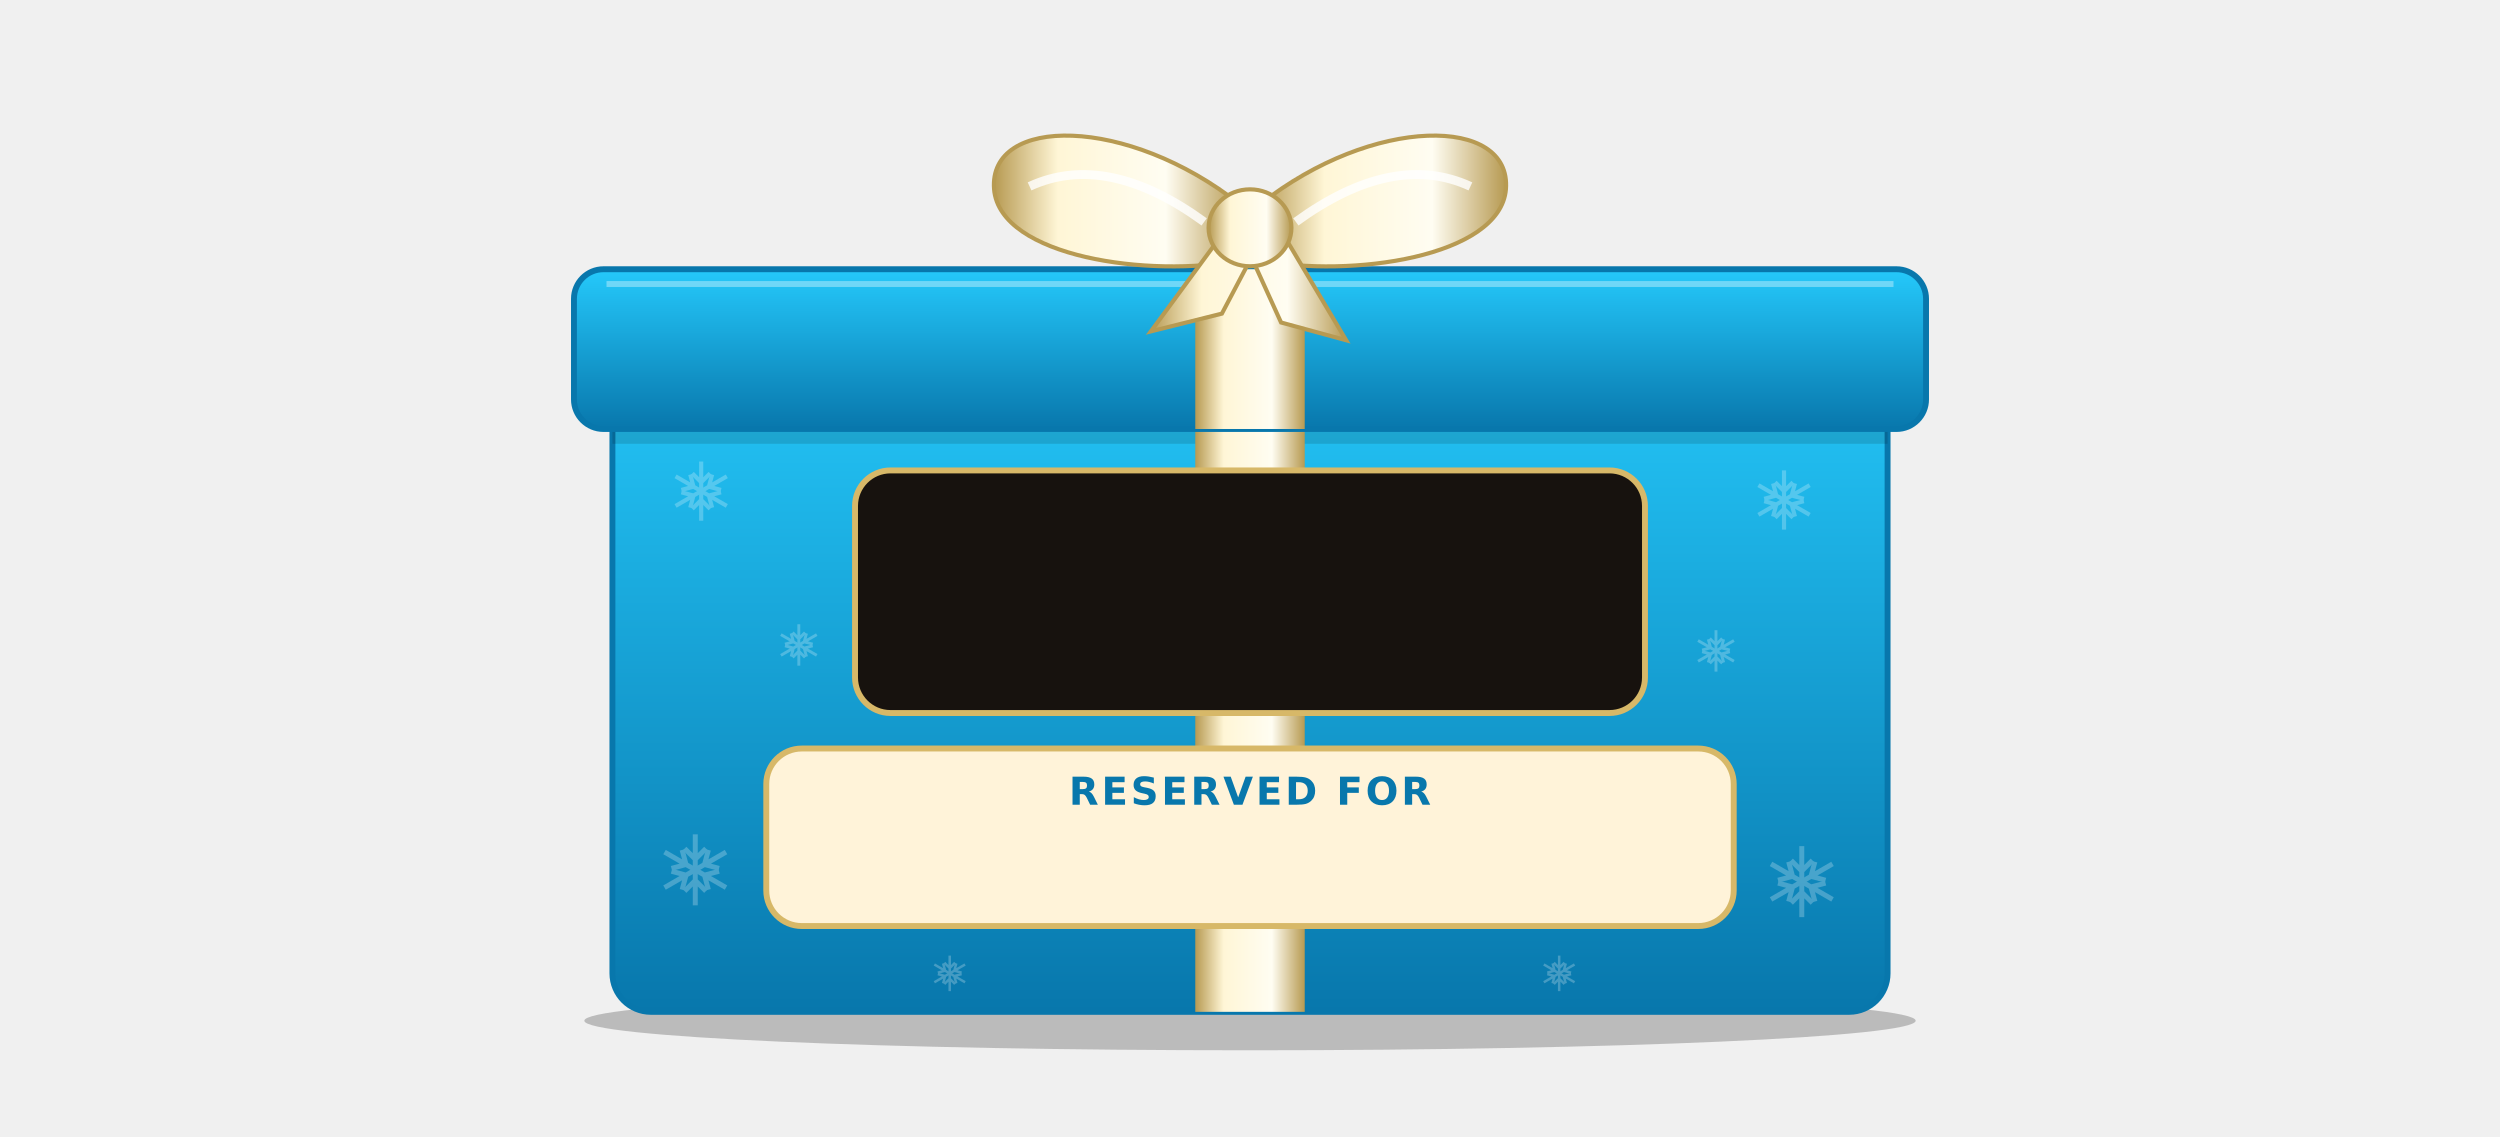
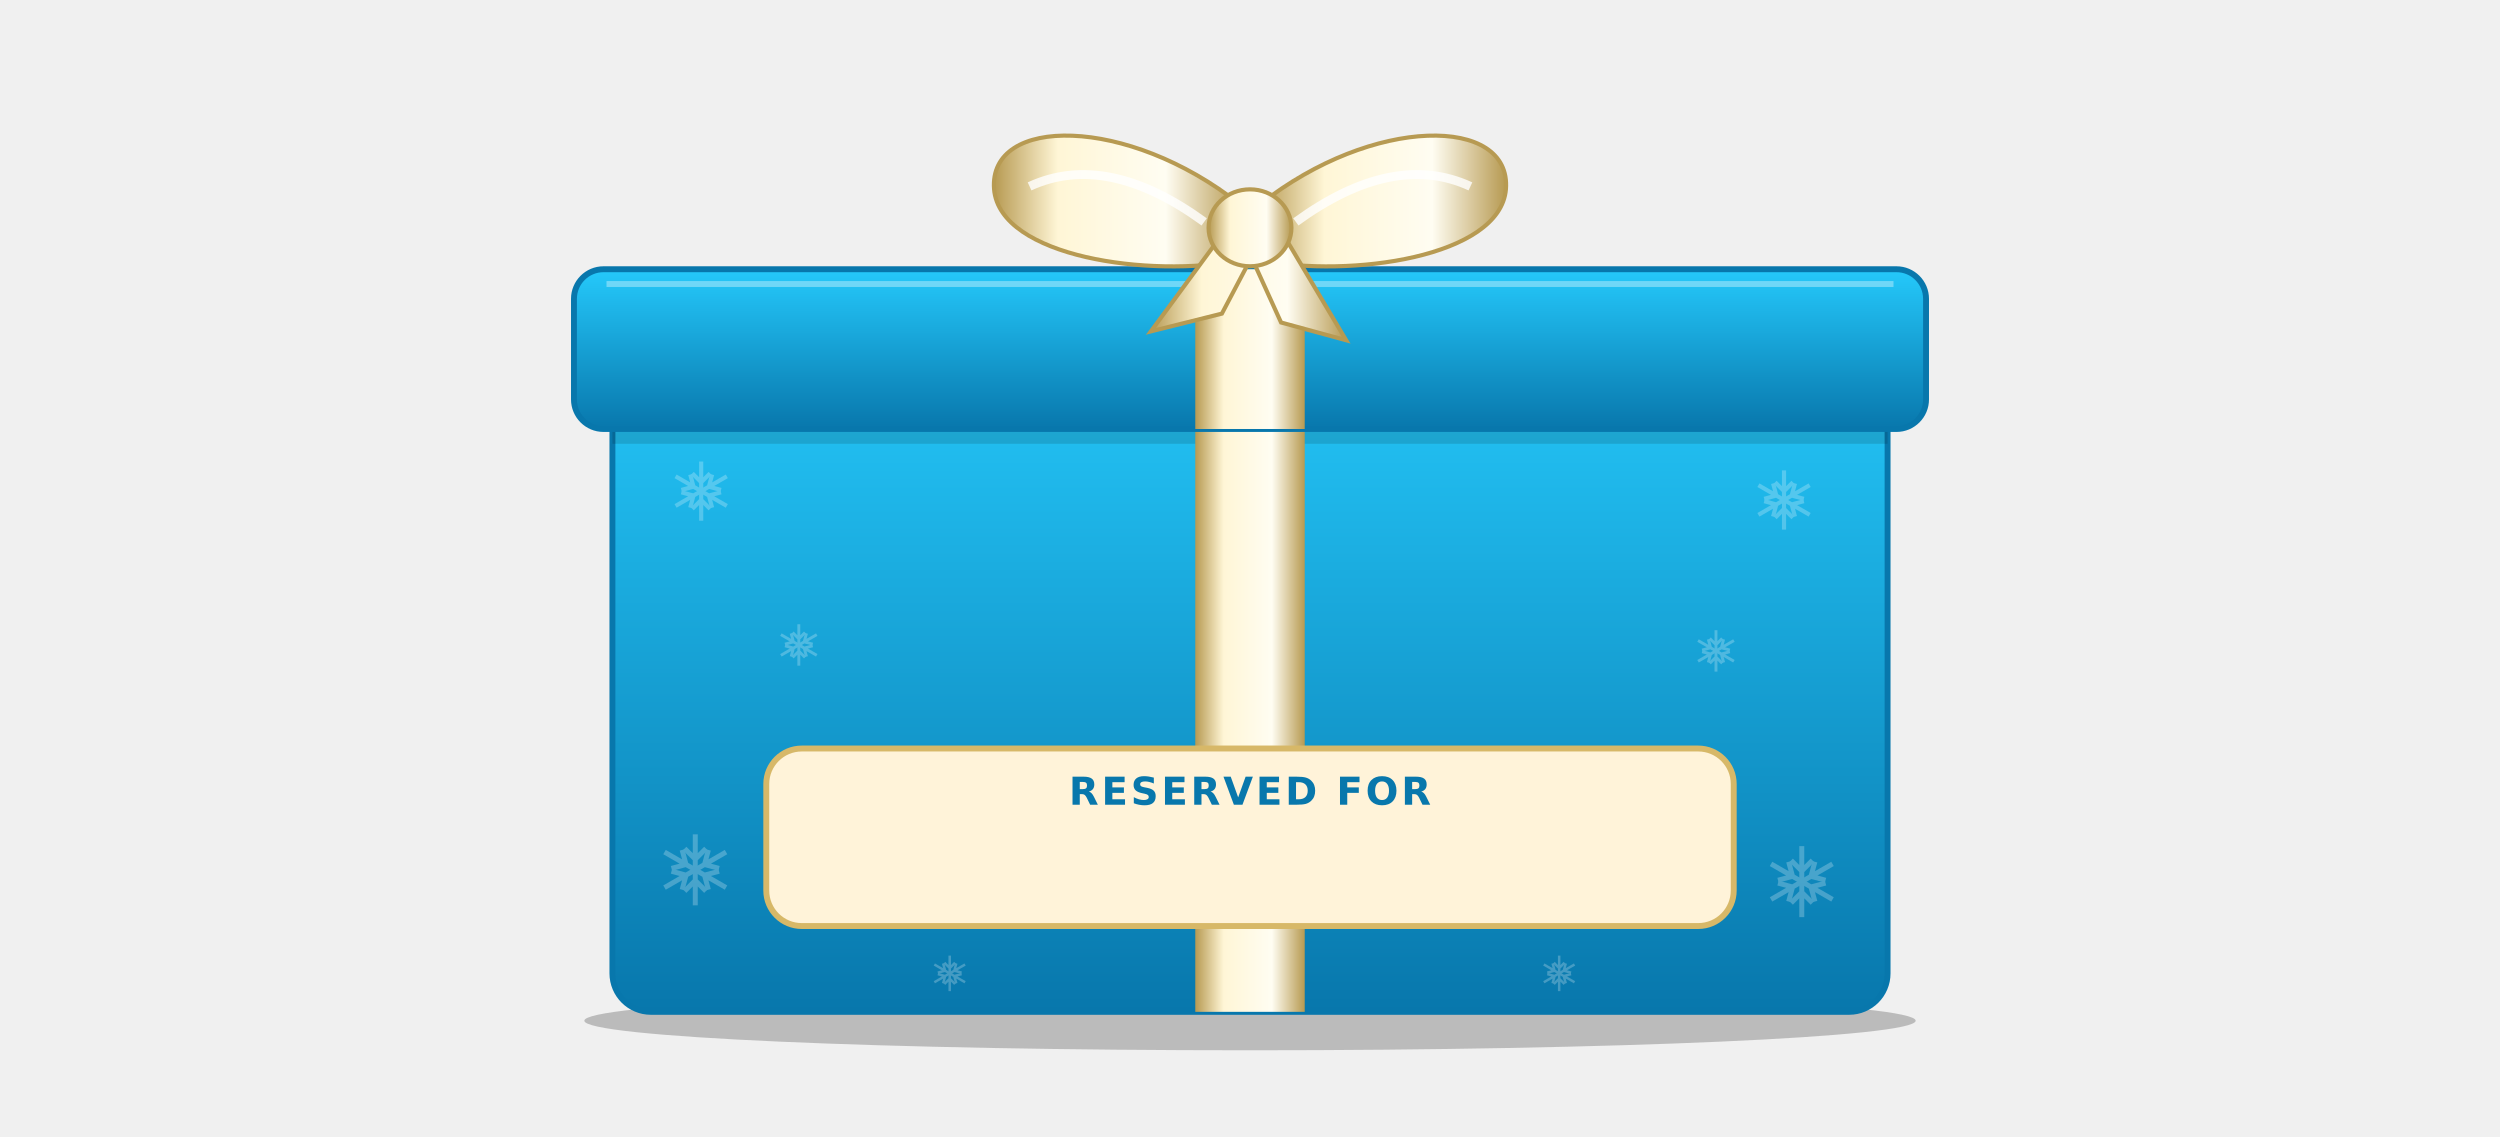
<svg xmlns="http://www.w3.org/2000/svg" width="845" height="384" viewBox="0 0 845 384">
  <defs>
    <linearGradient id="box" x2="0" y2="1">
      <stop stop-color="#25c9fb" />
      <stop offset="1" stop-color="#0877ac" />
    </linearGradient>
    <linearGradient id="ribbon">
      <stop stop-color="#b79a52" />
      <stop offset=".26" stop-color="#fff6d6" />
      <stop offset=".7" stop-color="#fffdf2" />
      <stop offset="1" stop-color="#b79a52" />
    </linearGradient>
    <linearGradient id="lid" x2="0" y2="1">
      <stop stop-color="#25c9fb" />
      <stop offset="1" stop-color="#0877ac" />
    </linearGradient>
  </defs>
  <g>
    <ellipse cx="422.5" cy="345" rx="225" ry="10" fill="#000" opacity=".22" />
    <rect x="207" y="113" width="431" height="229" rx="13" fill="url(#box)" stroke="#0877ac" stroke-width="2" />
    <path d="M207 135H638V150H207Z" fill="#000" opacity=".13" />
    <g transform="translate(237 166) scale(1.0)" stroke="#fff" stroke-width="1.4" opacity=".24" fill="none">
      <path transform="rotate(0)" d="M0 0V-10M-3 -6L0 -3L3 -6" />
      <path transform="rotate(60)" d="M0 0V-10M-3 -6L0 -3L3 -6" />
      <path transform="rotate(120)" d="M0 0V-10M-3 -6L0 -3L3 -6" />
      <path transform="rotate(180)" d="M0 0V-10M-3 -6L0 -3L3 -6" />
      <path transform="rotate(240)" d="M0 0V-10M-3 -6L0 -3L3 -6" />
      <path transform="rotate(300)" d="M0 0V-10M-3 -6L0 -3L3 -6" />
    </g>
    <g transform="translate(270 218) scale(0.7)" stroke="#fff" stroke-width="1.4" opacity=".24" fill="none">
      <path transform="rotate(0)" d="M0 0V-10M-3 -6L0 -3L3 -6" />
      <path transform="rotate(60)" d="M0 0V-10M-3 -6L0 -3L3 -6" />
      <path transform="rotate(120)" d="M0 0V-10M-3 -6L0 -3L3 -6" />
      <path transform="rotate(180)" d="M0 0V-10M-3 -6L0 -3L3 -6" />
      <path transform="rotate(240)" d="M0 0V-10M-3 -6L0 -3L3 -6" />
      <path transform="rotate(300)" d="M0 0V-10M-3 -6L0 -3L3 -6" />
    </g>
    <g transform="translate(235 294) scale(1.2)" stroke="#fff" stroke-width="1.4" opacity=".24" fill="none">
      <path transform="rotate(0)" d="M0 0V-10M-3 -6L0 -3L3 -6" />
      <path transform="rotate(60)" d="M0 0V-10M-3 -6L0 -3L3 -6" />
      <path transform="rotate(120)" d="M0 0V-10M-3 -6L0 -3L3 -6" />
      <path transform="rotate(180)" d="M0 0V-10M-3 -6L0 -3L3 -6" />
      <path transform="rotate(240)" d="M0 0V-10M-3 -6L0 -3L3 -6" />
      <path transform="rotate(300)" d="M0 0V-10M-3 -6L0 -3L3 -6" />
    </g>
    <g transform="translate(603 169) scale(1.0)" stroke="#fff" stroke-width="1.4" opacity=".24" fill="none">
      <path transform="rotate(0)" d="M0 0V-10M-3 -6L0 -3L3 -6" />
      <path transform="rotate(60)" d="M0 0V-10M-3 -6L0 -3L3 -6" />
      <path transform="rotate(120)" d="M0 0V-10M-3 -6L0 -3L3 -6" />
      <path transform="rotate(180)" d="M0 0V-10M-3 -6L0 -3L3 -6" />
      <path transform="rotate(240)" d="M0 0V-10M-3 -6L0 -3L3 -6" />
      <path transform="rotate(300)" d="M0 0V-10M-3 -6L0 -3L3 -6" />
    </g>
    <g transform="translate(580 220) scale(0.7)" stroke="#fff" stroke-width="1.4" opacity=".24" fill="none">
      <path transform="rotate(0)" d="M0 0V-10M-3 -6L0 -3L3 -6" />
      <path transform="rotate(60)" d="M0 0V-10M-3 -6L0 -3L3 -6" />
      <path transform="rotate(120)" d="M0 0V-10M-3 -6L0 -3L3 -6" />
      <path transform="rotate(180)" d="M0 0V-10M-3 -6L0 -3L3 -6" />
      <path transform="rotate(240)" d="M0 0V-10M-3 -6L0 -3L3 -6" />
      <path transform="rotate(300)" d="M0 0V-10M-3 -6L0 -3L3 -6" />
    </g>
    <g transform="translate(609 298) scale(1.2)" stroke="#fff" stroke-width="1.4" opacity=".24" fill="none">
      <path transform="rotate(0)" d="M0 0V-10M-3 -6L0 -3L3 -6" />
      <path transform="rotate(60)" d="M0 0V-10M-3 -6L0 -3L3 -6" />
      <path transform="rotate(120)" d="M0 0V-10M-3 -6L0 -3L3 -6" />
      <path transform="rotate(180)" d="M0 0V-10M-3 -6L0 -3L3 -6" />
      <path transform="rotate(240)" d="M0 0V-10M-3 -6L0 -3L3 -6" />
      <path transform="rotate(300)" d="M0 0V-10M-3 -6L0 -3L3 -6" />
    </g>
    <g transform="translate(321 329) scale(0.6)" stroke="#fff" stroke-width="1.4" opacity=".24" fill="none">
      <path transform="rotate(0)" d="M0 0V-10M-3 -6L0 -3L3 -6" />
      <path transform="rotate(60)" d="M0 0V-10M-3 -6L0 -3L3 -6" />
      <path transform="rotate(120)" d="M0 0V-10M-3 -6L0 -3L3 -6" />
      <path transform="rotate(180)" d="M0 0V-10M-3 -6L0 -3L3 -6" />
      <path transform="rotate(240)" d="M0 0V-10M-3 -6L0 -3L3 -6" />
      <path transform="rotate(300)" d="M0 0V-10M-3 -6L0 -3L3 -6" />
    </g>
    <g transform="translate(527 329) scale(0.6)" stroke="#fff" stroke-width="1.4" opacity=".24" fill="none">
      <path transform="rotate(0)" d="M0 0V-10M-3 -6L0 -3L3 -6" />
      <path transform="rotate(60)" d="M0 0V-10M-3 -6L0 -3L3 -6" />
      <path transform="rotate(120)" d="M0 0V-10M-3 -6L0 -3L3 -6" />
      <path transform="rotate(180)" d="M0 0V-10M-3 -6L0 -3L3 -6" />
      <path transform="rotate(240)" d="M0 0V-10M-3 -6L0 -3L3 -6" />
      <path transform="rotate(300)" d="M0 0V-10M-3 -6L0 -3L3 -6" />
    </g>
    <rect x="404" y="115" width="37" height="227" fill="url(#ribbon)" />
    <rect x="194" y="91" width="457" height="54" rx="10" fill="url(#lid)" stroke="#0877ac" stroke-width="2" />
    <path d="M205 96H640" stroke="#fff" opacity=".35" stroke-width="2" />
    <rect x="404" y="91" width="37" height="54" fill="url(#ribbon)" />
    <g fill="url(#ribbon)" stroke="#b79a52" stroke-width="1.4">
      <path d="M419 88C389 94 338 87 336 64C334 39 381 39 419 69Z" />
      <path d="M426 88C456 94 507 87 509 64C511 39 464 39 426 69Z" />
      <path d="M414 78L389 112L413 106L423 87L433 109L455 115L433 78Z" />
      <ellipse cx="422.5" cy="77" rx="14" ry="13" />
    </g>
    <path d="M348 63Q374 51 407 75M497 63Q471 51 438 75" fill="none" stroke="#fff" stroke-width="3" opacity=".8" />
-     <rect x="289" y="159" width="267" height="82" rx="12" fill="#17120e" stroke="#d7b868" stroke-width="2" />
    <rect x="259" y="253" width="327" height="60" rx="12" fill="#fff3d9" stroke="#d7b868" stroke-width="2" />
    <text x="422.5" y="272" font-family="DejaVu Sans" font-size="13" font-weight="bold" text-anchor="middle" fill="#0877ac" letter-spacing="1">RESERVED FOR</text>
  </g>
</svg>
